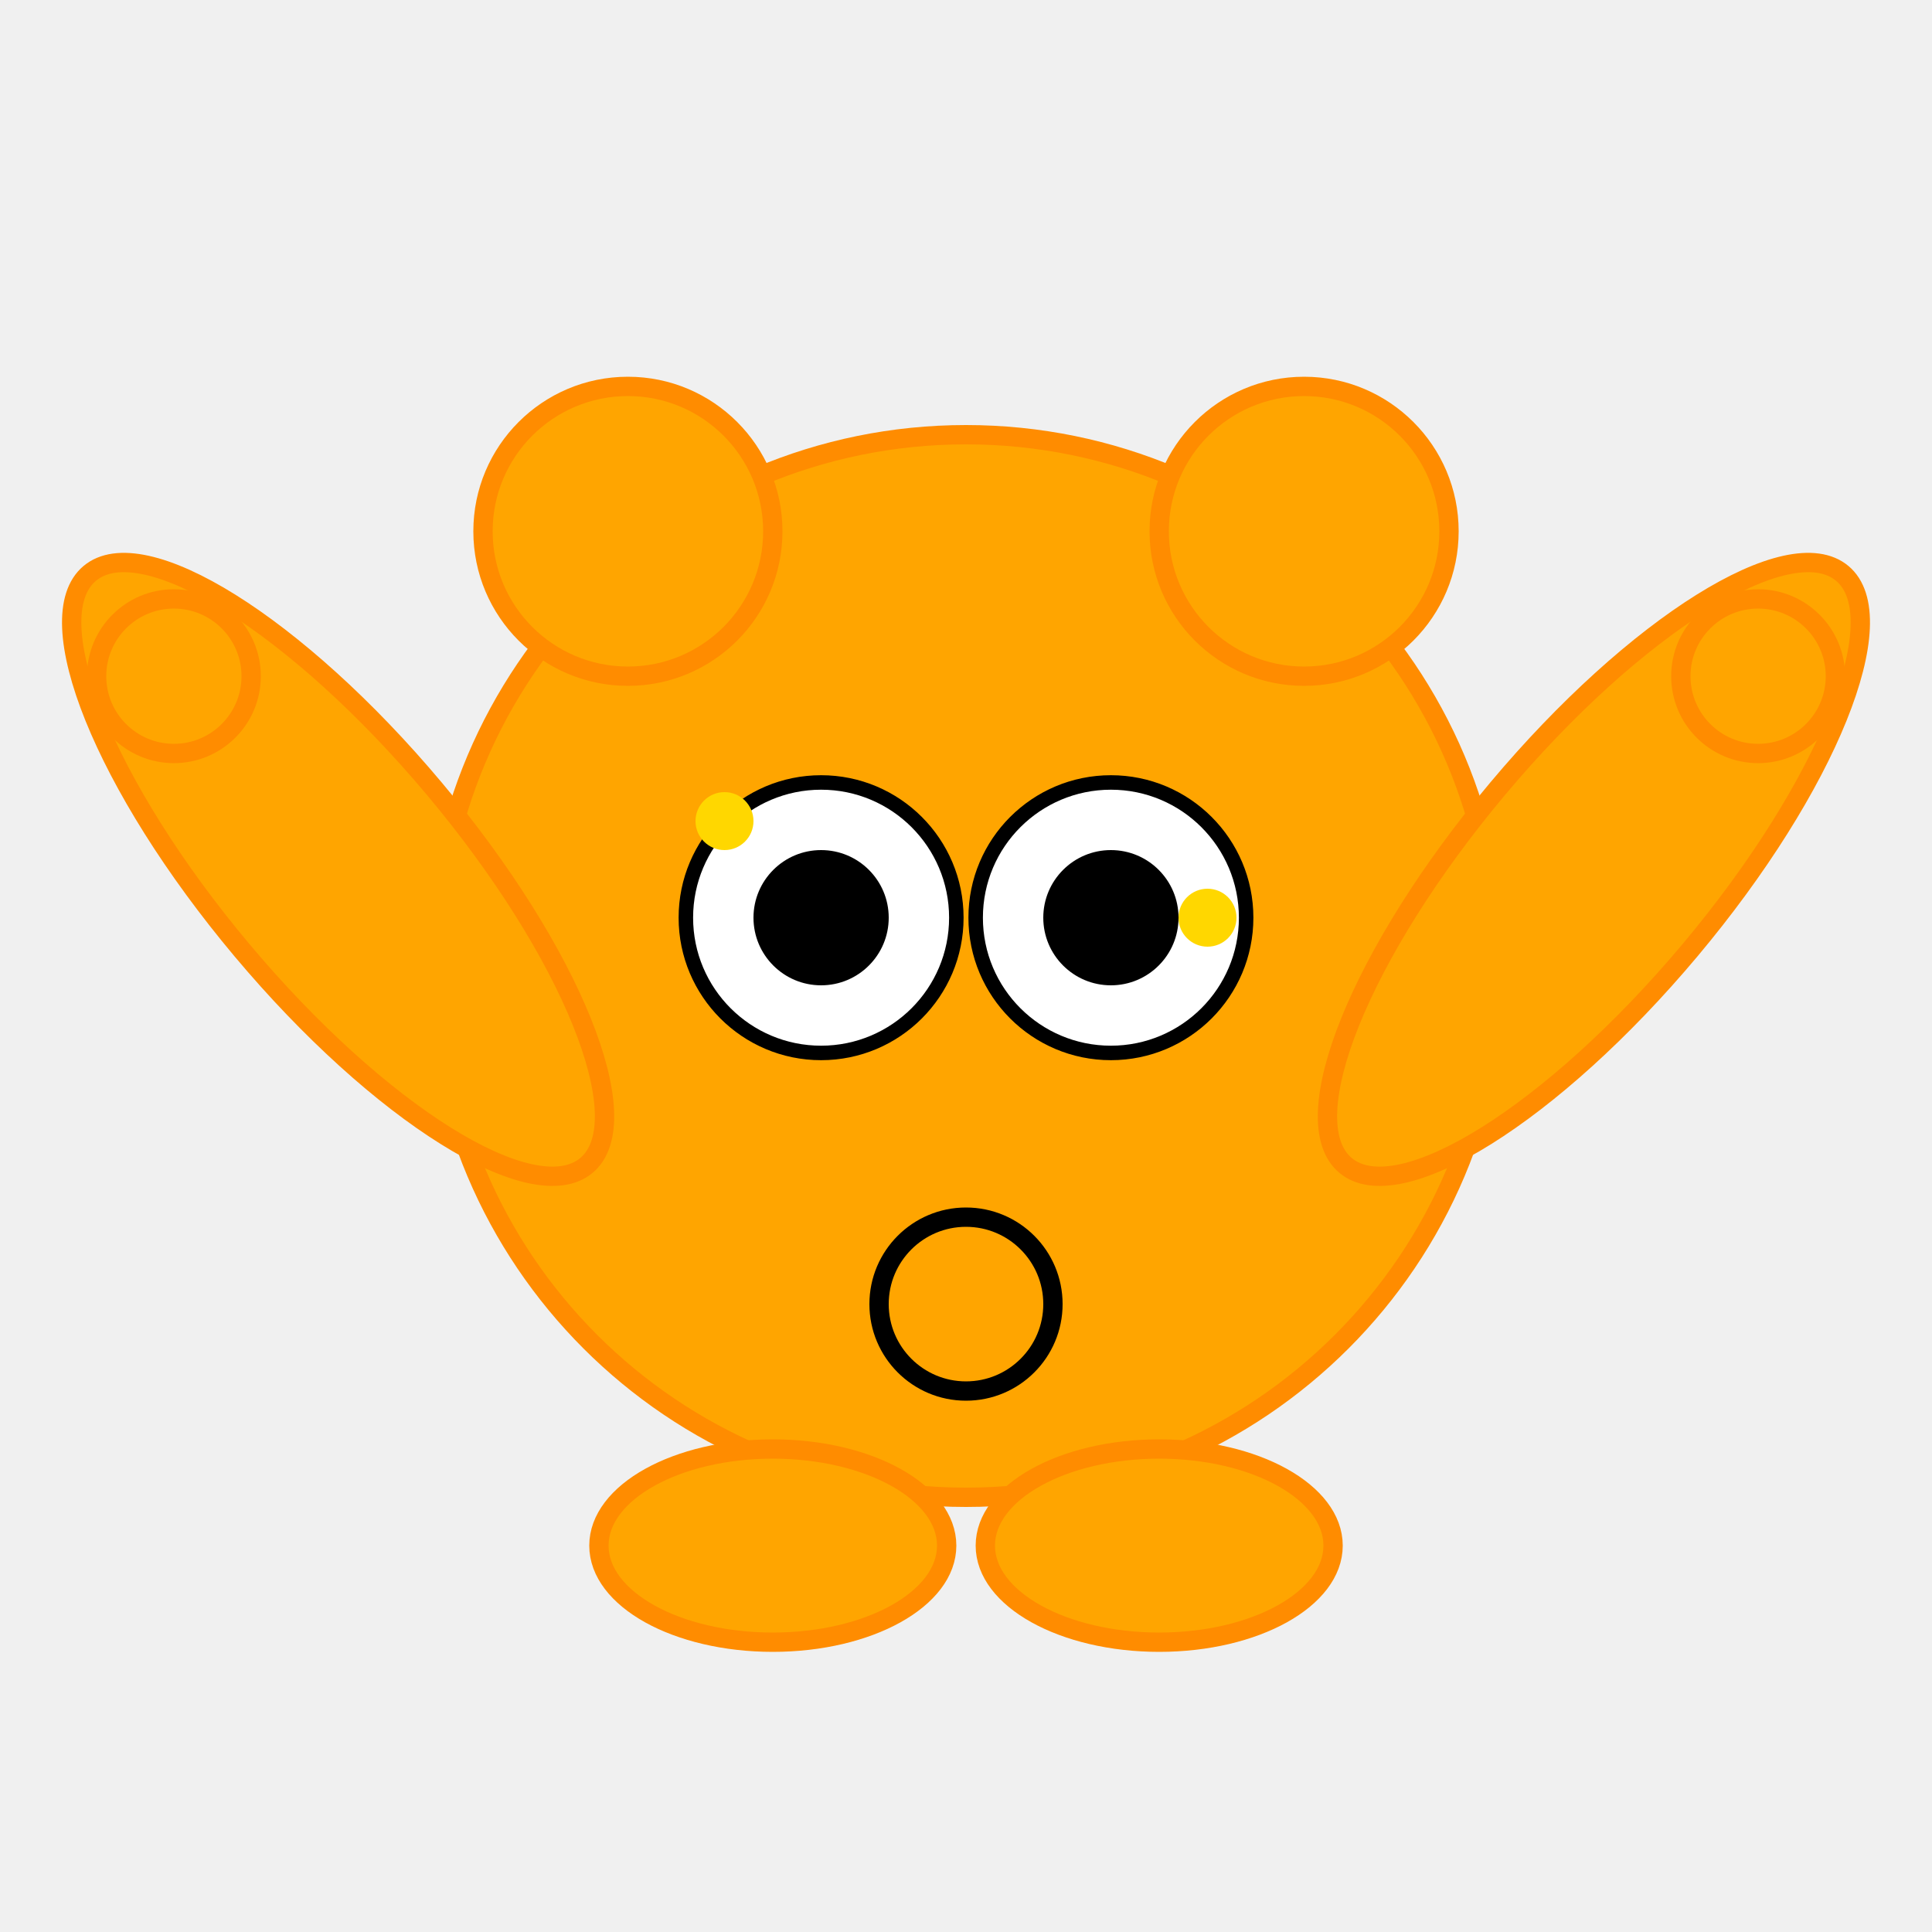
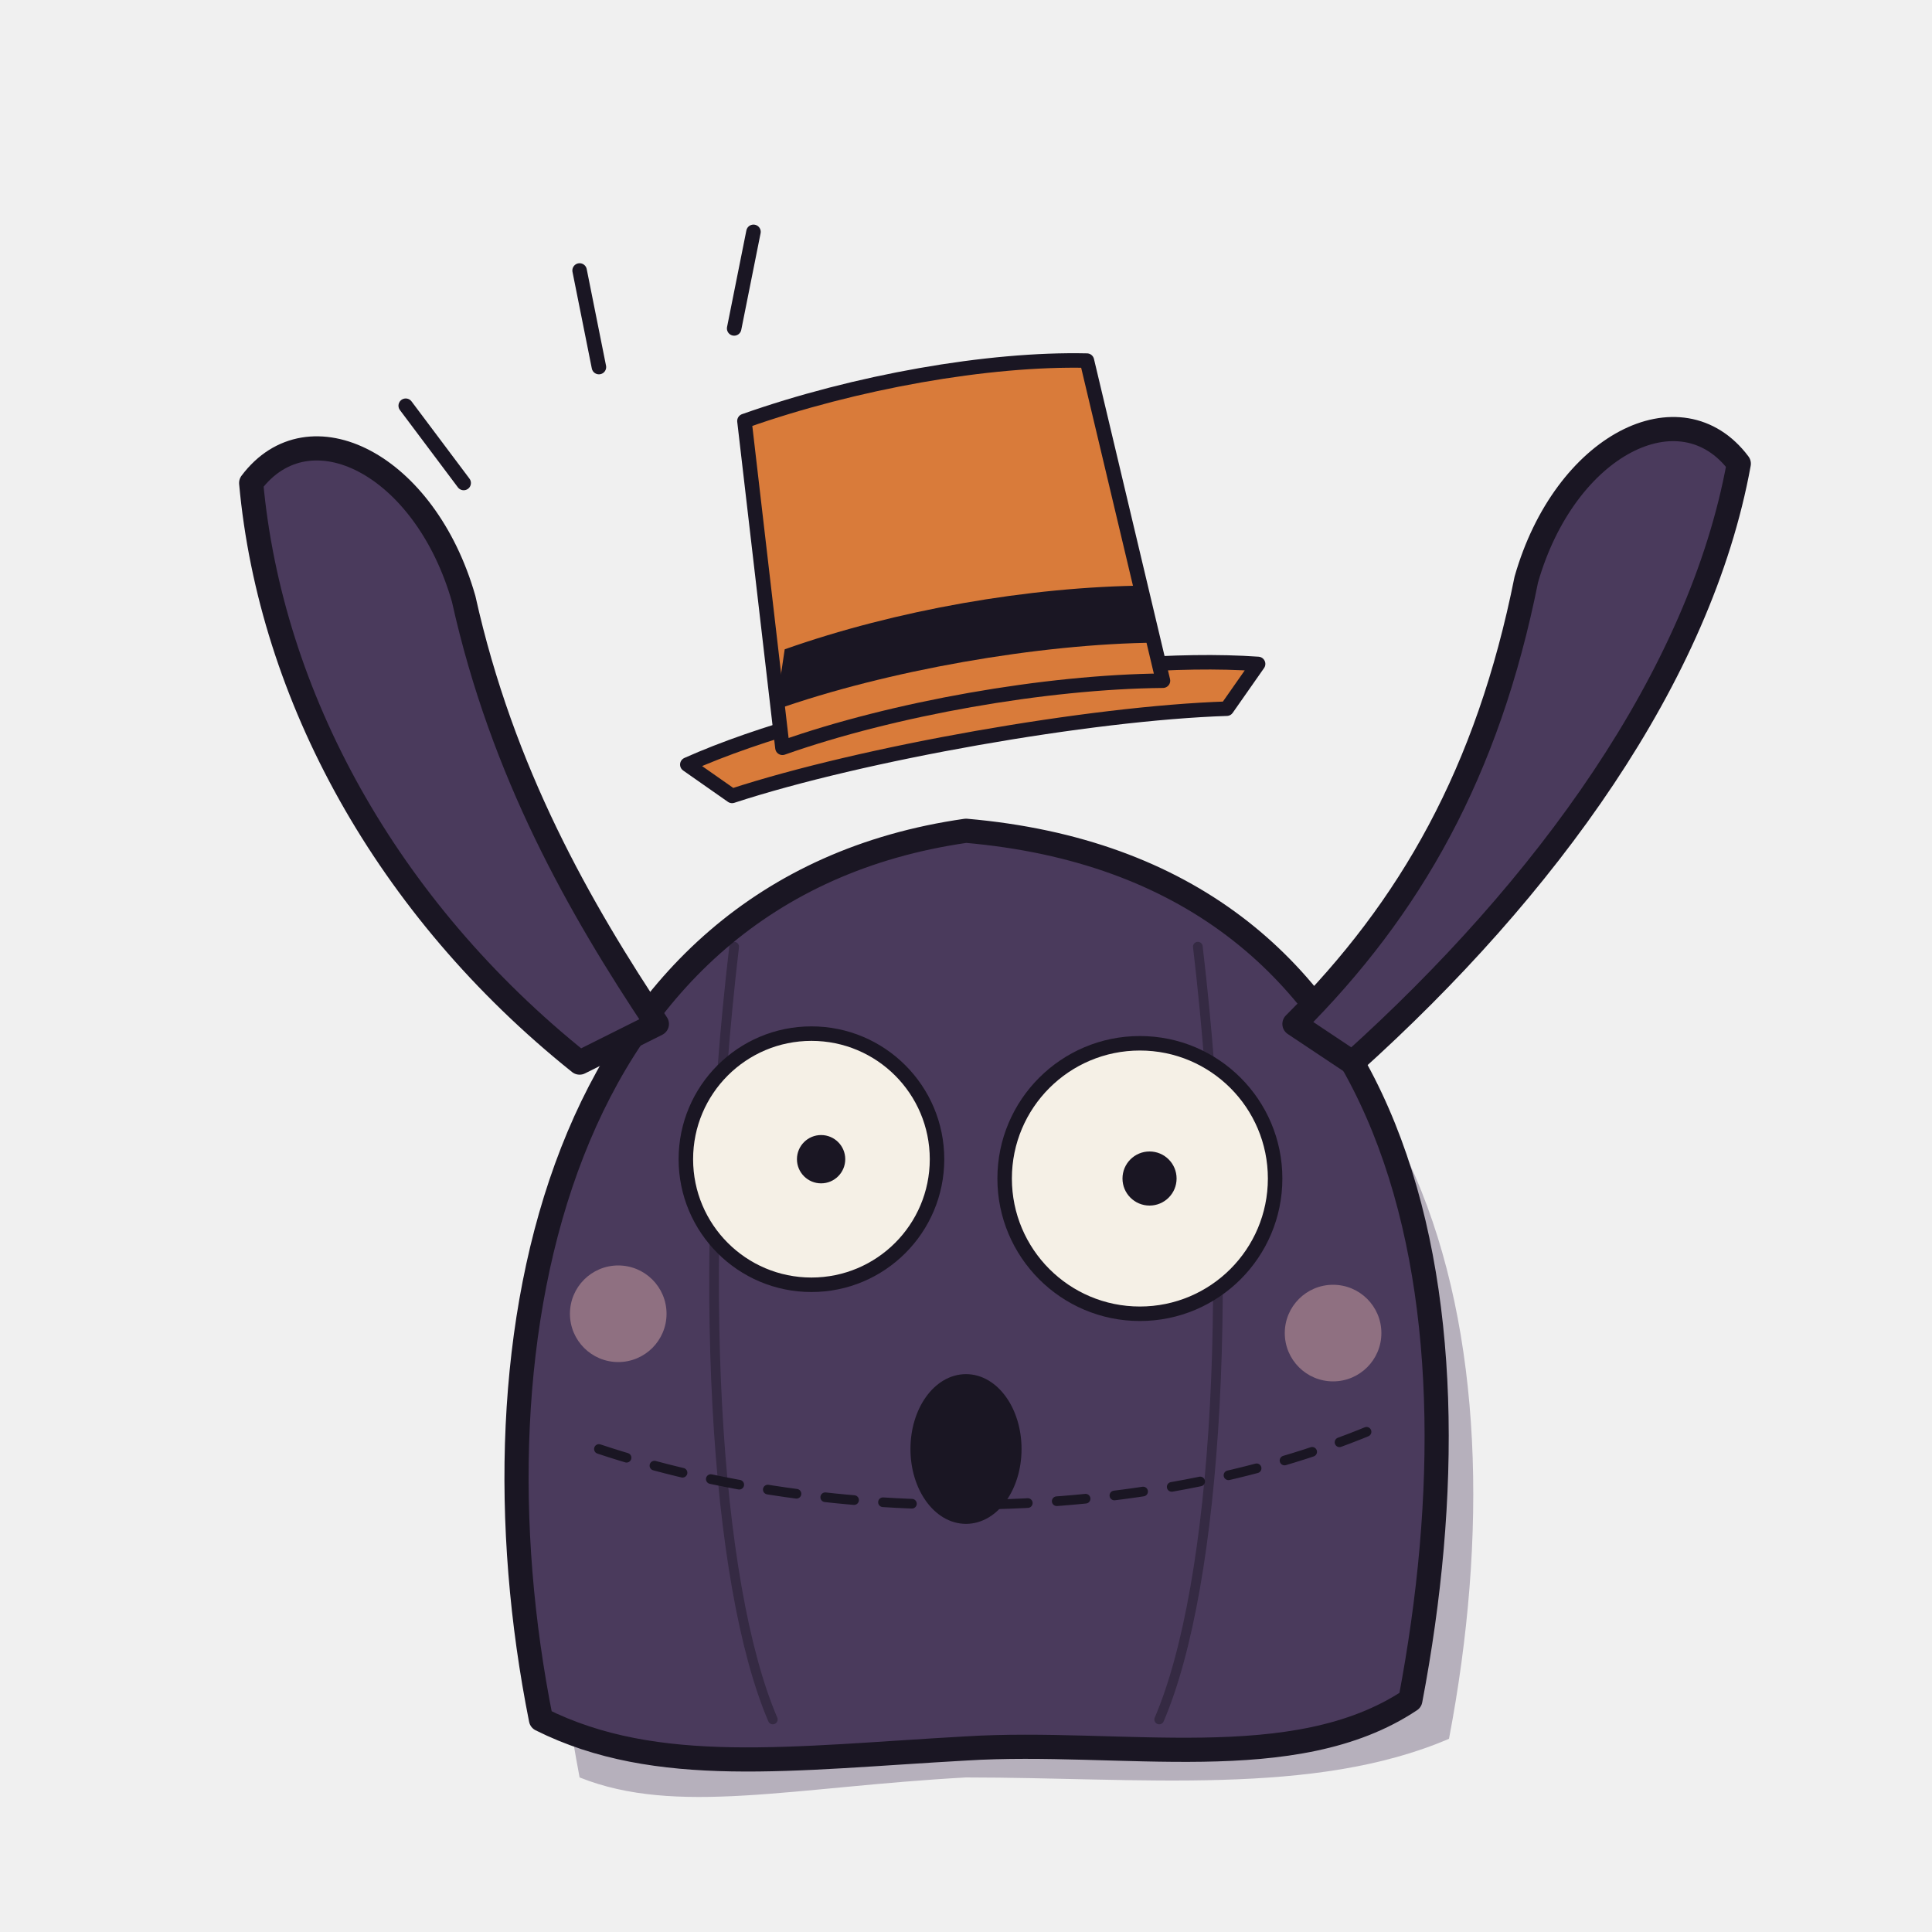
- <svg xmlns="http://www.w3.org/2000/svg" viewBox="0 0 200 200" role="img" aria-label="Surprised Cheery">
+ <svg xmlns="http://www.w3.org/2000/svg" viewBox="0 0 200 200" role="img" aria-label="Cheery the celebration imp, surprised">
  <defs>
    <style>
-       .cheery-body { fill: #FFA500; stroke: #FF8C00; stroke-width: 2; }
-       .cheery-eye { fill: #FFFFFF; stroke: #000000; stroke-width: 1.5; }
-       .cheery-pupil { fill: #000000; }
-       .cheery-mouth { fill: none; stroke: #000000; stroke-width: 2.5; }
+       .cheery-body{fill:#4A3A5C;stroke:#1A1623;stroke-width:2.5;stroke-linejoin:round;stroke-linecap:round}
+       .cheery-eye{fill:#F5F0E6;stroke:#1A1623;stroke-width:1.5}
+       .cheery-pupil{fill:#1A1623}
+       .cheery-mouth{fill:#1A1623;stroke:#1A1623;stroke-width:1.5}
+       .cheery-accent{fill:#D97B3A;stroke:#1A1623;stroke-width:1.5;stroke-linejoin:round;stroke-linecap:round}
+       .stitch{fill:none;stroke:#1A1623;stroke-width:1;stroke-dasharray:3 3;stroke-linecap:round}
+       .detail{fill:none;stroke:#1A1623;stroke-width:1;stroke-linecap:round}
    </style>
  </defs>
-   <circle class="cheery-body" cx="100" cy="100" r="55" />
-   <circle class="cheery-body" cx="65" cy="55" r="15" />
-   <circle class="cheery-body" cx="135" cy="55" r="15" />
-   <circle class="cheery-eye" cx="85" cy="95" r="14" />
-   <circle class="cheery-pupil" cx="85" cy="95" r="7" />
-   <circle class="cheery-eye" cx="115" cy="95" r="14" />
-   <circle class="cheery-pupil" cx="115" cy="95" r="7" />
-   <circle cx="100" cy="135" r="9" fill="none" stroke="#000000" stroke-width="2" />
-   <circle fill="#FFD700" cx="75" cy="85" r="3" />
-   <circle fill="#FFD700" cx="125" cy="95" r="3" />
-   <ellipse class="cheery-body" cx="35" cy="90" rx="13" ry="40" transform="rotate(-40 35 90)" />
-   <circle class="cheery-body" cx="18" cy="70" r="8" />
-   <ellipse class="cheery-body" cx="165" cy="90" rx="13" ry="40" transform="rotate(40 165 90)" />
-   <circle class="cheery-body" cx="182" cy="70" r="8" />
-   <ellipse class="cheery-body" cx="80" cy="160" rx="18" ry="10" />
-   <ellipse class="cheery-body" cx="120" cy="160" rx="18" ry="10" />
+   <path d="M60 184 C52 142 60 96 104 92 C148 96 158 138 150 180 C136 186 118 184 100 184 C82 185 70 188 60 184 Z" fill="#4A3A5C" opacity="0.35" />
+   <path class="cheery-body" d="M56 178 C48 138 58 92 100 86 C146 90 154 134 146 176 C134 184 116 180 100 181 C82 182 68 184 56 178 Z" />
+   <path class="detail" d="M76 98 C72 132 74 164 80 178" opacity="0.45" />
+   <path class="detail" d="M124 98 C128 132 126 164 120 178" opacity="0.45" />
+   <path class="stitch" d="M62 150 C86 158 118 158 142 148" />
+   <path class="cheery-body" d="M60 110 C40 94 28 72 26 50 C32 42 44 48 48 62 C52 80 60 94 68 106 Z" />
+   <path class="cheery-body" d="M140 110 C160 92 176 70 180 48 C174 40 162 46 158 60 C154 80 146 94 134 106 Z" />
+   <g transform="rotate(-10 100 70)">
+     <path class="cheery-accent" d="M70 74 C86 70 114 70 130 74 L126 78 C112 76 88 76 74 78 Z" />
+     <path class="cheery-accent" d="M82 40 C94 38 108 38 118 40 L120 74 C108 72 92 72 80 74 Z" />
+     <path fill="#1A1623" d="M82 64 C94 62 108 62 120 64 L120 70 C108 68 92 68 80 70 Z" />
+   </g>
+   <circle fill="#D4A5A5" opacity="0.5" cx="64" cy="136" r="5" />
+   <circle fill="#D4A5A5" opacity="0.5" cx="138" cy="138" r="5" />
+   <circle class="cheery-eye" cx="84" cy="120" r="13" />
+   <circle class="cheery-eye" cx="118" cy="122" r="14" />
+   <circle class="cheery-pupil" cx="85" cy="120" r="2.5" />
+   <circle class="cheery-pupil" cx="119" cy="122" r="2.8" />
+   <ellipse class="cheery-mouth" cx="100" cy="150" rx="5" ry="7" />
+   <path fill="none" stroke="#1A1623" stroke-width="1.5" stroke-linecap="round" d="M48 50 L42 42 M62 38 L60 28 M76 34 L78 24" />
</svg>
